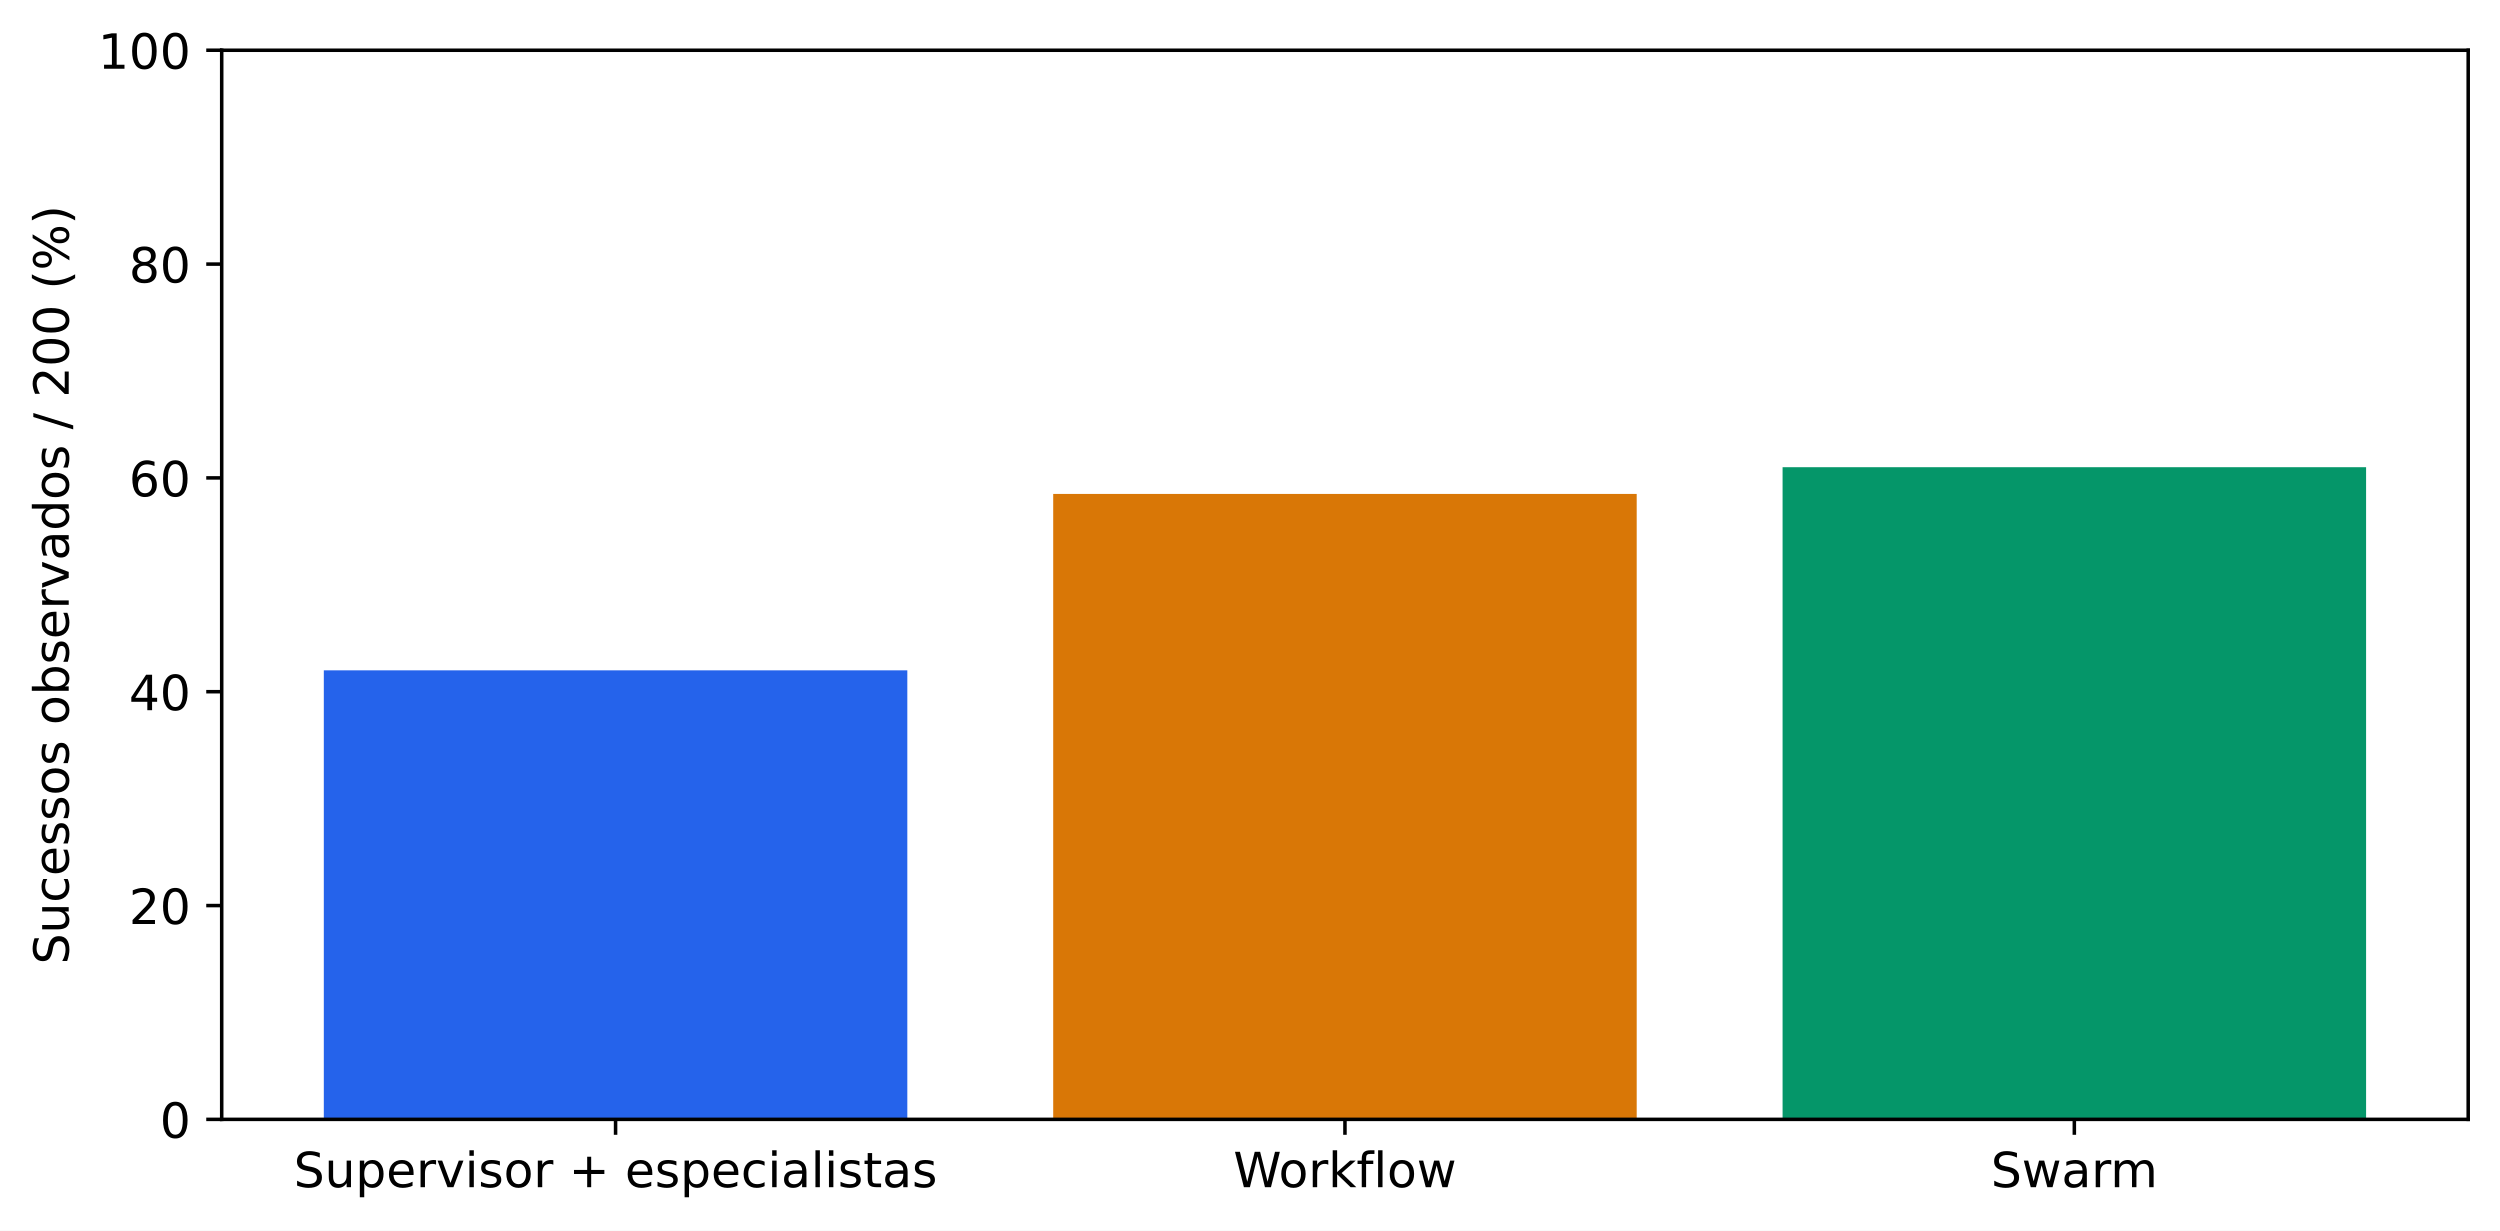
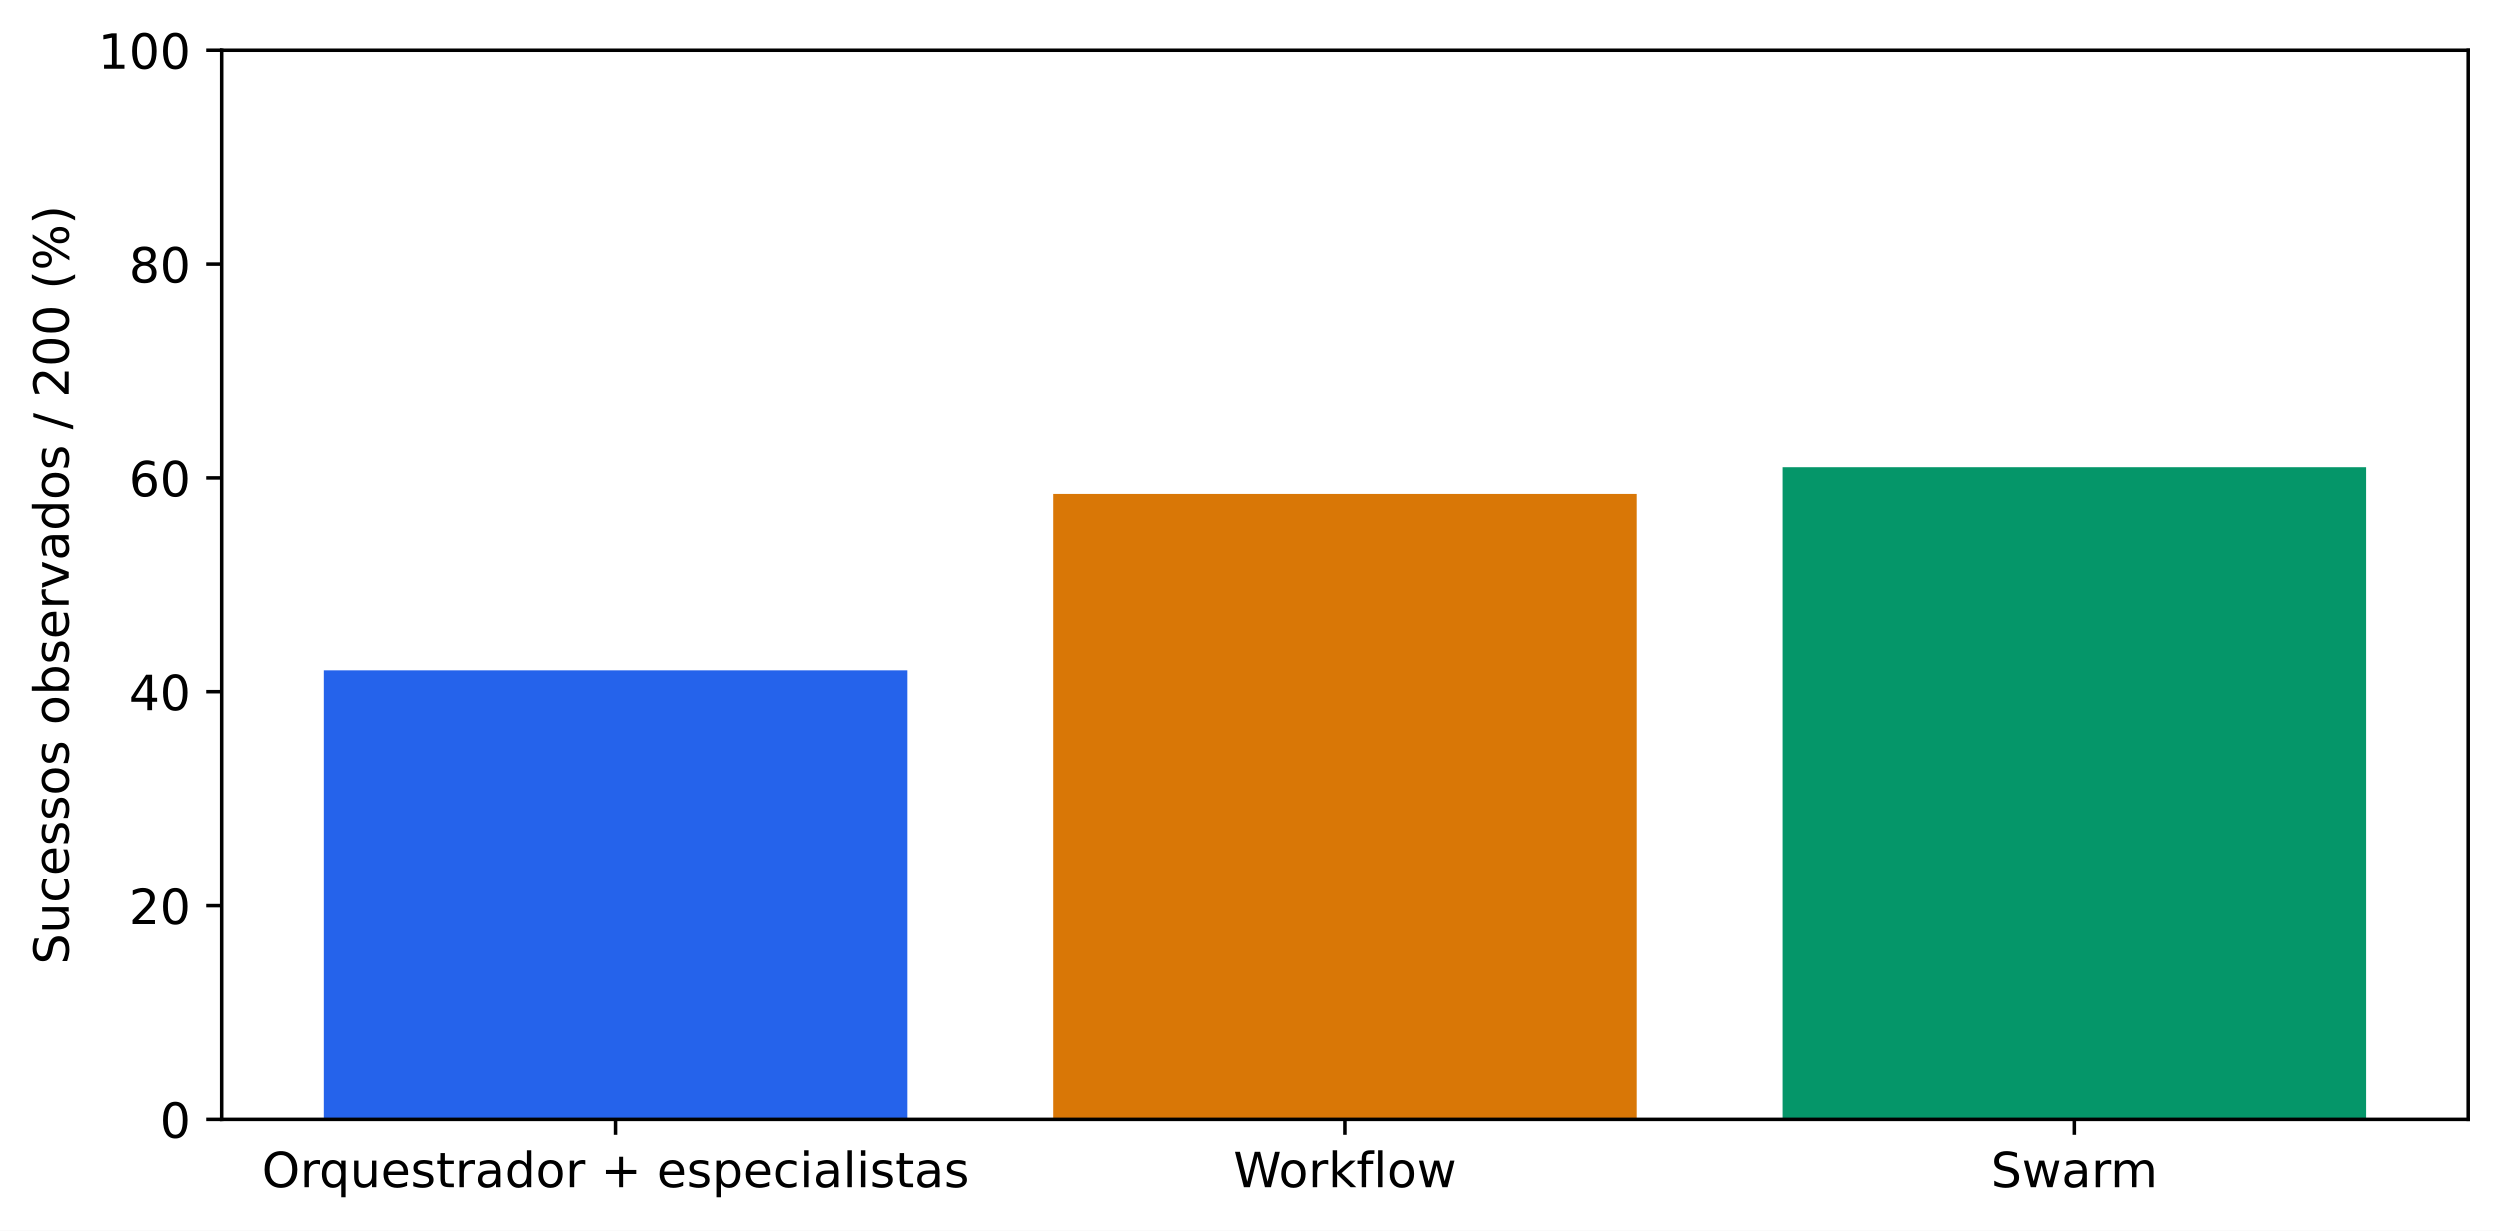
<svg xmlns="http://www.w3.org/2000/svg" xmlns:xlink="http://www.w3.org/1999/xlink" width="566.037pt" height="278.641pt" viewBox="0 0 566.037 278.641" version="1.1">
  <defs>
    <style type="text/css">*{stroke-linejoin: round; stroke-linecap: butt}</style>
  </defs>
  <g id="figure_1">
    <g id="patch_1">
      <path d="M 0 278.641  L 566.037 278.641  L 566.037 0  L 0 0  z " style="fill: #ffffff" />
    </g>
    <g id="axes_1">
      <g id="patch_2">
        <path d="M 50.197 253.44  L 558.837 253.44  L 558.837 11.379  L 50.197 11.379  z " style="fill: #ffffff" />
      </g>
      <g id="patch_3">
-         <path d="M 73.317 253.44  L 205.431 253.44  L 205.431 151.774  L 73.317 151.774  z " clip-path="url(#p00778a38a0)" style="fill: #2563eb" />
+         <path d="M 73.317 253.44  L 205.431 253.44  L 205.431 151.774  L 73.317 151.774  z " clip-path="url(#pa3ce9c65e2)" style="fill: #2563eb" />
      </g>
      <g id="patch_4">
-         <path d="M 238.46 253.44  L 370.574 253.44  L 370.574 111.834  L 238.46 111.834  z " clip-path="url(#p00778a38a0)" style="fill: #d97706" />
+         <path d="M 238.46 253.44  L 370.574 253.44  L 370.574 111.834  L 238.46 111.834  z " clip-path="url(#pa3ce9c65e2)" style="fill: #d97706" />
      </g>
      <g id="patch_5">
-         <path d="M 403.603 253.44  L 535.717 253.44  L 535.717 105.783  L 403.603 105.783  z " clip-path="url(#p00778a38a0)" style="fill: #059669" />
+         <path d="M 403.603 253.44  L 535.717 253.44  L 535.717 105.783  L 403.603 105.783  z " clip-path="url(#pa3ce9c65e2)" style="fill: #059669" />
      </g>
      <g id="matplotlib.axis_1">
        <g id="xtick_1">
          <g id="line2d_1">
            <defs>
-               <path id="m2dbea616dd" d="M 0 0  L 0 3.5  " style="stroke: #000000; stroke-width: 0.8" />
+               <path id="m3411b76747" d="M 0 0  L 0 3.5  " style="stroke: #000000; stroke-width: 0.8" />
            </defs>
            <g>
-               <use xlink:href="#m2dbea616dd" x="139.374" y="253.44" style="stroke: #000000; stroke-width: 0.8" />
+               <use xlink:href="#m3411b76747" x="139.374" y="253.44" style="stroke: #000000; stroke-width: 0.8" />
            </g>
          </g>
          <g id="text_1">
-             <text style="font-size: 11px; font-family: 'DejaVu Sans', 'Bitstream Vera Sans', 'Computer Modern Sans Serif', 'Lucida Grande', 'Verdana', 'Geneva', 'Lucid', 'Arial', 'Helvetica', 'Avant Garde', sans-serif; text-anchor: middle" x="139.374" y="268.798" transform="rotate(-0 139.3743 268.7983)">Supervisor + especialistas</text>
+             <text style="font-size: 11px; font-family: 'DejaVu Sans', 'Bitstream Vera Sans', 'Computer Modern Sans Serif', 'Lucida Grande', 'Verdana', 'Geneva', 'Lucid', 'Arial', 'Helvetica', 'Avant Garde', sans-serif; text-anchor: middle" x="139.374" y="268.798" transform="rotate(-0 139.3743 268.7983)">Orquestrador + especialistas</text>
          </g>
        </g>
        <g id="xtick_2">
          <g id="line2d_2">
            <g>
-               <use xlink:href="#m2dbea616dd" x="304.517" y="253.44" style="stroke: #000000; stroke-width: 0.8" />
+               <use xlink:href="#m3411b76747" x="304.517" y="253.44" style="stroke: #000000; stroke-width: 0.8" />
            </g>
          </g>
          <g id="text_2">
            <text style="font-size: 11px; font-family: 'DejaVu Sans', 'Bitstream Vera Sans', 'Computer Modern Sans Serif', 'Lucida Grande', 'Verdana', 'Geneva', 'Lucid', 'Arial', 'Helvetica', 'Avant Garde', sans-serif; text-anchor: middle" x="304.517" y="268.798" transform="rotate(-0 304.5171 268.7983)">Workflow</text>
          </g>
        </g>
        <g id="xtick_3">
          <g id="line2d_3">
            <g>
-               <use xlink:href="#m2dbea616dd" x="469.66" y="253.44" style="stroke: #000000; stroke-width: 0.8" />
+               <use xlink:href="#m3411b76747" x="469.66" y="253.44" style="stroke: #000000; stroke-width: 0.8" />
            </g>
          </g>
          <g id="text_3">
            <text style="font-size: 11px; font-family: 'DejaVu Sans', 'Bitstream Vera Sans', 'Computer Modern Sans Serif', 'Lucida Grande', 'Verdana', 'Geneva', 'Lucid', 'Arial', 'Helvetica', 'Avant Garde', sans-serif; text-anchor: middle" x="469.66" y="268.797" transform="rotate(-0 469.66 268.7974)">Swarm</text>
          </g>
        </g>
      </g>
      <g id="matplotlib.axis_2">
        <g id="ytick_1">
          <g id="line2d_4">
            <defs>
-               <path id="m9e972552a4" d="M 0 0  L -3.5 0  " style="stroke: #000000; stroke-width: 0.8" />
+               <path id="m6c1201b5a6" d="M 0 0  L -3.5 0  " style="stroke: #000000; stroke-width: 0.8" />
            </defs>
            <g>
-               <use xlink:href="#m9e972552a4" x="50.197" y="253.44" style="stroke: #000000; stroke-width: 0.8" />
+               <use xlink:href="#m6c1201b5a6" x="50.197" y="253.44" style="stroke: #000000; stroke-width: 0.8" />
            </g>
          </g>
          <g id="text_4">
            <text style="font-size: 11px; font-family: 'DejaVu Sans', 'Bitstream Vera Sans', 'Computer Modern Sans Serif', 'Lucida Grande', 'Verdana', 'Geneva', 'Lucid', 'Arial', 'Helvetica', 'Avant Garde', sans-serif; text-anchor: end" x="43.197" y="257.619" transform="rotate(-0 43.19711 257.6187)">0</text>
          </g>
        </g>
        <g id="ytick_2">
          <g id="line2d_5">
            <g>
-               <use xlink:href="#m9e972552a4" x="50.197" y="205.028" style="stroke: #000000; stroke-width: 0.8" />
+               <use xlink:href="#m6c1201b5a6" x="50.197" y="205.028" style="stroke: #000000; stroke-width: 0.8" />
            </g>
          </g>
          <g id="text_5">
            <text style="font-size: 11px; font-family: 'DejaVu Sans', 'Bitstream Vera Sans', 'Computer Modern Sans Serif', 'Lucida Grande', 'Verdana', 'Geneva', 'Lucid', 'Arial', 'Helvetica', 'Avant Garde', sans-serif; text-anchor: end" x="43.197" y="209.206" transform="rotate(-0 43.19711 209.2065)">20</text>
          </g>
        </g>
        <g id="ytick_3">
          <g id="line2d_6">
            <g>
-               <use xlink:href="#m9e972552a4" x="50.197" y="156.615" style="stroke: #000000; stroke-width: 0.8" />
+               <use xlink:href="#m6c1201b5a6" x="50.197" y="156.615" style="stroke: #000000; stroke-width: 0.8" />
            </g>
          </g>
          <g id="text_6">
            <text style="font-size: 11px; font-family: 'DejaVu Sans', 'Bitstream Vera Sans', 'Computer Modern Sans Serif', 'Lucida Grande', 'Verdana', 'Geneva', 'Lucid', 'Arial', 'Helvetica', 'Avant Garde', sans-serif; text-anchor: end" x="43.197" y="160.794" transform="rotate(-0 43.19711 160.7942)">40</text>
          </g>
        </g>
        <g id="ytick_4">
          <g id="line2d_7">
            <g>
-               <use xlink:href="#m9e972552a4" x="50.197" y="108.203" style="stroke: #000000; stroke-width: 0.8" />
+               <use xlink:href="#m6c1201b5a6" x="50.197" y="108.203" style="stroke: #000000; stroke-width: 0.8" />
            </g>
          </g>
          <g id="text_7">
            <text style="font-size: 11px; font-family: 'DejaVu Sans', 'Bitstream Vera Sans', 'Computer Modern Sans Serif', 'Lucida Grande', 'Verdana', 'Geneva', 'Lucid', 'Arial', 'Helvetica', 'Avant Garde', sans-serif; text-anchor: end" x="43.197" y="112.382" transform="rotate(-0 43.19711 112.3819)">60</text>
          </g>
        </g>
        <g id="ytick_5">
          <g id="line2d_8">
            <g>
-               <use xlink:href="#m9e972552a4" x="50.197" y="59.791" style="stroke: #000000; stroke-width: 0.8" />
+               <use xlink:href="#m6c1201b5a6" x="50.197" y="59.791" style="stroke: #000000; stroke-width: 0.8" />
            </g>
          </g>
          <g id="text_8">
            <text style="font-size: 11px; font-family: 'DejaVu Sans', 'Bitstream Vera Sans', 'Computer Modern Sans Serif', 'Lucida Grande', 'Verdana', 'Geneva', 'Lucid', 'Arial', 'Helvetica', 'Avant Garde', sans-serif; text-anchor: end" x="43.197" y="63.97" transform="rotate(-0 43.19711 63.96968)">80</text>
          </g>
        </g>
        <g id="ytick_6">
          <g id="line2d_9">
            <g>
-               <use xlink:href="#m9e972552a4" x="50.197" y="11.379" style="stroke: #000000; stroke-width: 0.8" />
+               <use xlink:href="#m6c1201b5a6" x="50.197" y="11.379" style="stroke: #000000; stroke-width: 0.8" />
            </g>
          </g>
          <g id="text_9">
            <text style="font-size: 11px; font-family: 'DejaVu Sans', 'Bitstream Vera Sans', 'Computer Modern Sans Serif', 'Lucida Grande', 'Verdana', 'Geneva', 'Lucid', 'Arial', 'Helvetica', 'Avant Garde', sans-serif; text-anchor: end" x="43.197" y="15.557" transform="rotate(-0 43.19711 15.55742)">100</text>
          </g>
        </g>
        <g id="text_10">
          <text style="font-size: 11px; font-family: 'DejaVu Sans', 'Bitstream Vera Sans', 'Computer Modern Sans Serif', 'Lucida Grande', 'Verdana', 'Geneva', 'Lucid', 'Arial', 'Helvetica', 'Avant Garde', sans-serif; text-anchor: middle" x="15.558" y="132.409" transform="rotate(-90 15.55828 132.4094)">Sucessos observados / 200 (%)</text>
        </g>
      </g>
      <g id="patch_6">
        <path d="M 50.197 253.44  L 50.197 11.379  " style="fill: none; stroke: #000000; stroke-width: 0.8; stroke-linejoin: miter; stroke-linecap: square" />
      </g>
      <g id="patch_7">
        <path d="M 558.837 253.44  L 558.837 11.379  " style="fill: none; stroke: #000000; stroke-width: 0.8; stroke-linejoin: miter; stroke-linecap: square" />
      </g>
      <g id="patch_8">
        <path d="M 50.197 253.44  L 558.837 253.44  " style="fill: none; stroke: #000000; stroke-width: 0.8; stroke-linejoin: miter; stroke-linecap: square" />
      </g>
      <g id="patch_9">
        <path d="M 50.197 11.379  L 558.837 11.379  " style="fill: none; stroke: #000000; stroke-width: 0.8; stroke-linejoin: miter; stroke-linecap: square" />
      </g>
    </g>
  </g>
  <defs>
-     <clipPath id="p00778a38a0">
+     <clipPath id="pa3ce9c65e2">
      <rect x="50.197" y="11.379" width="508.64" height="242.061" />
    </clipPath>
  </defs>
</svg>
